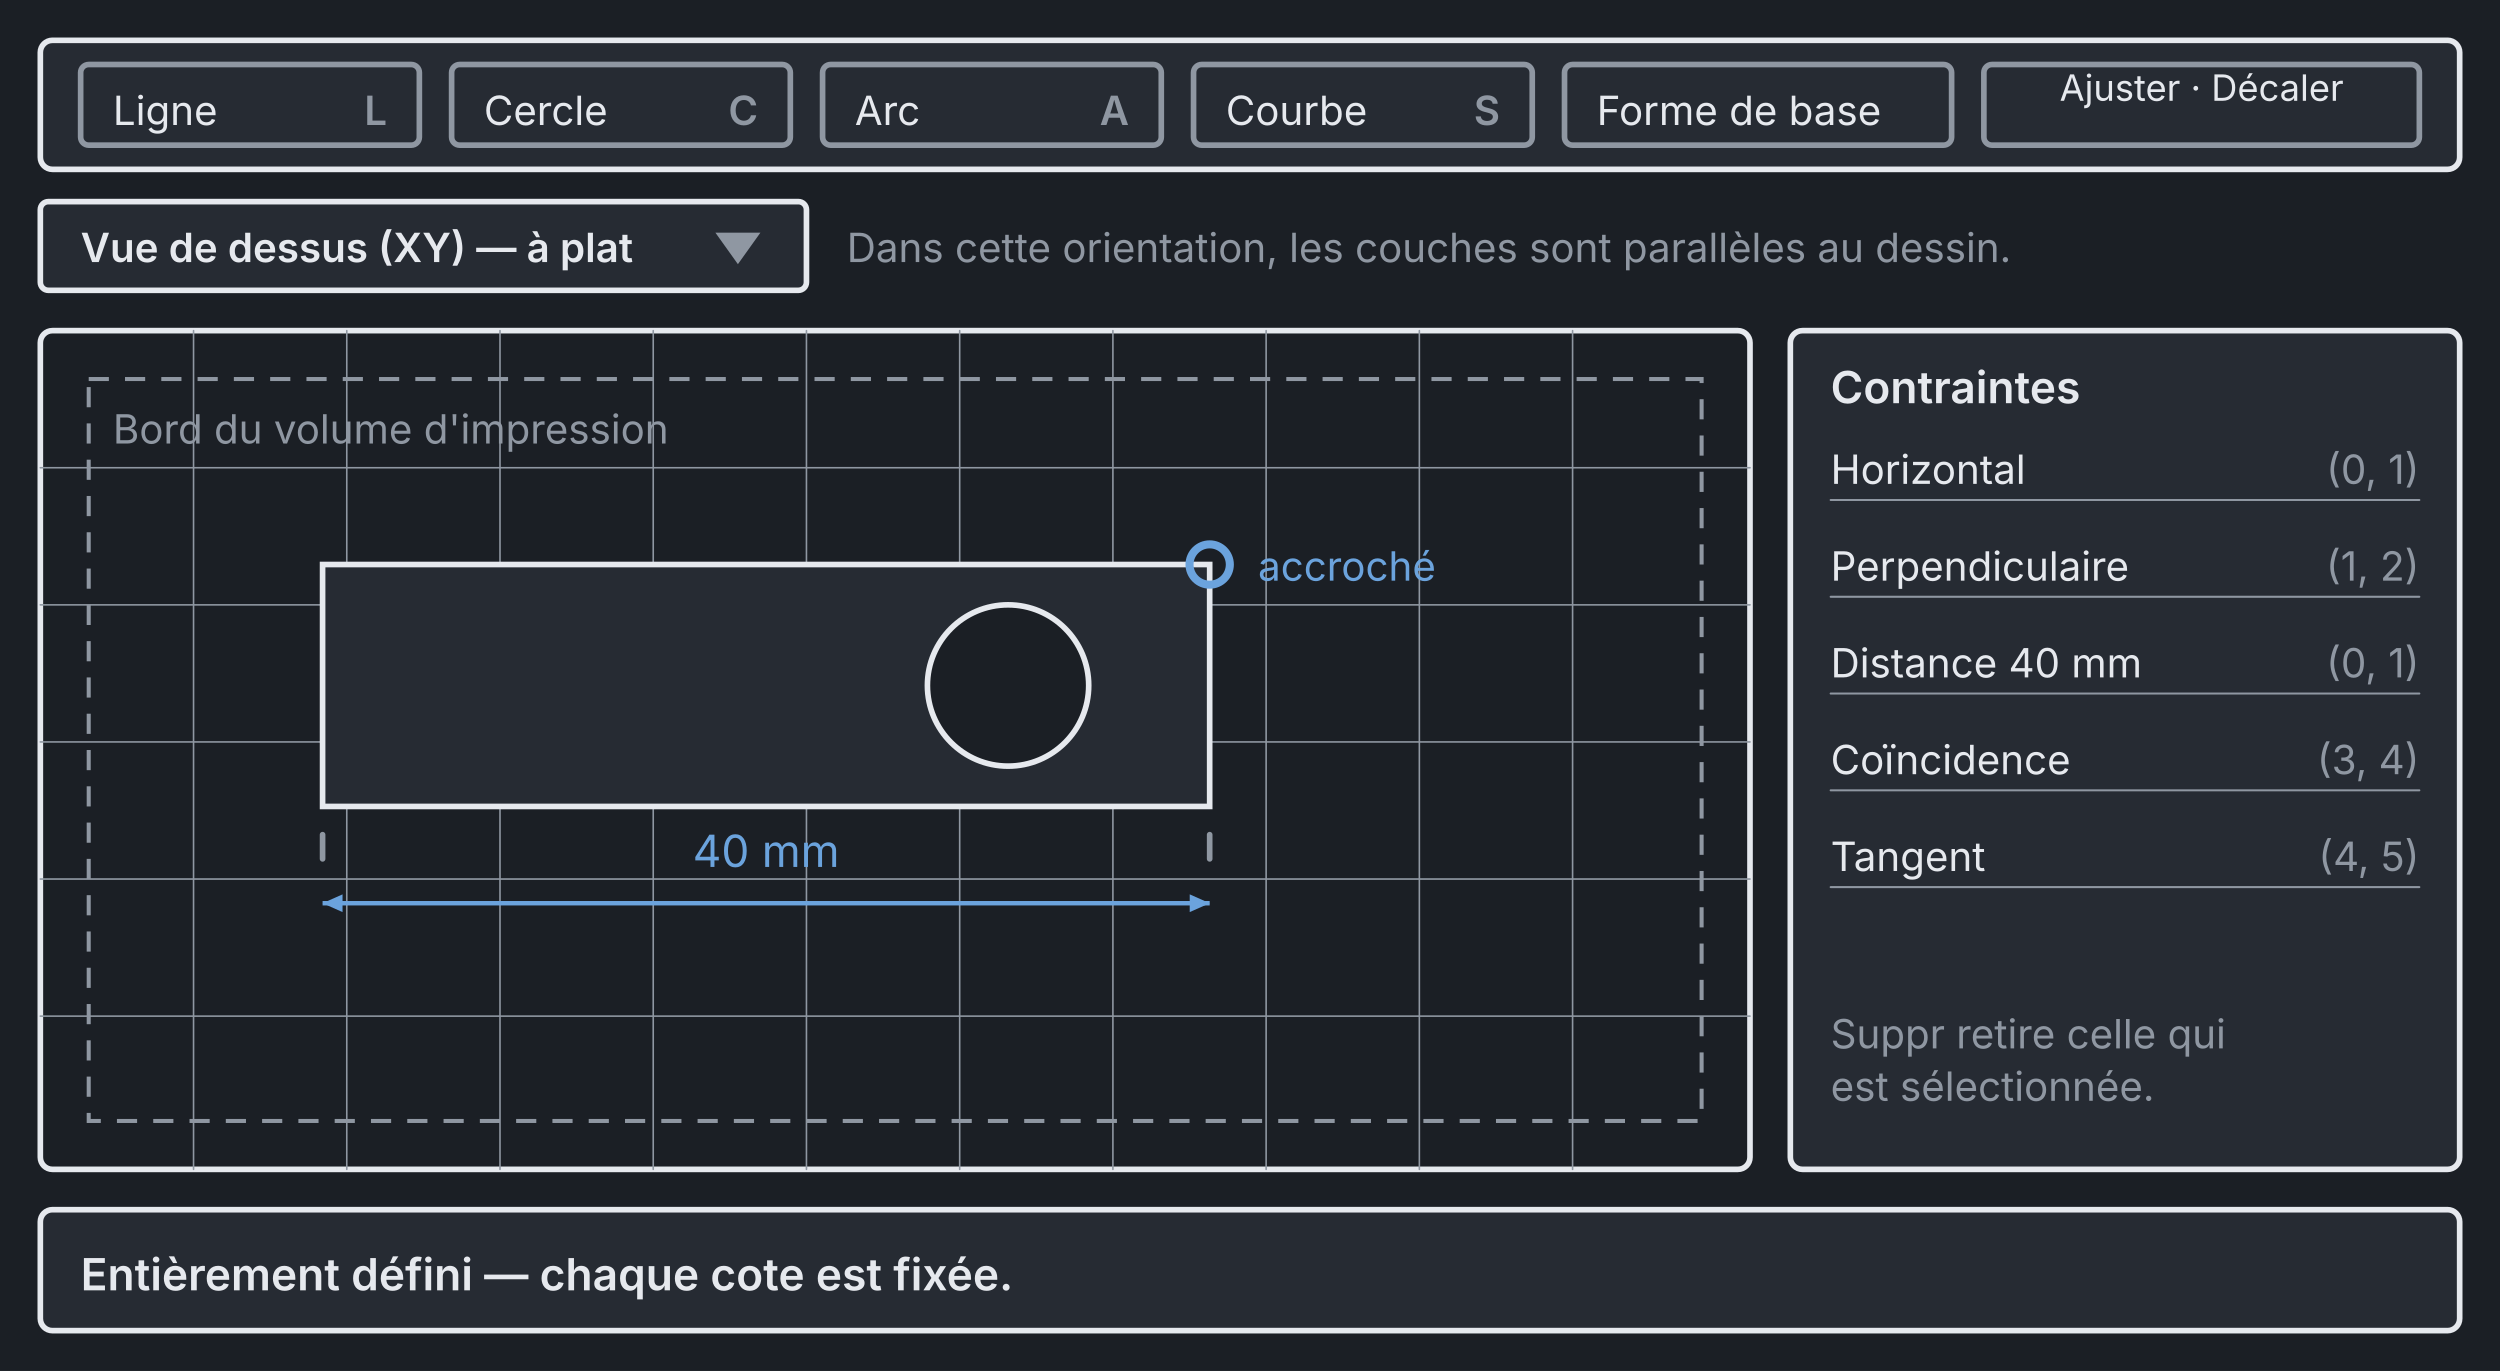
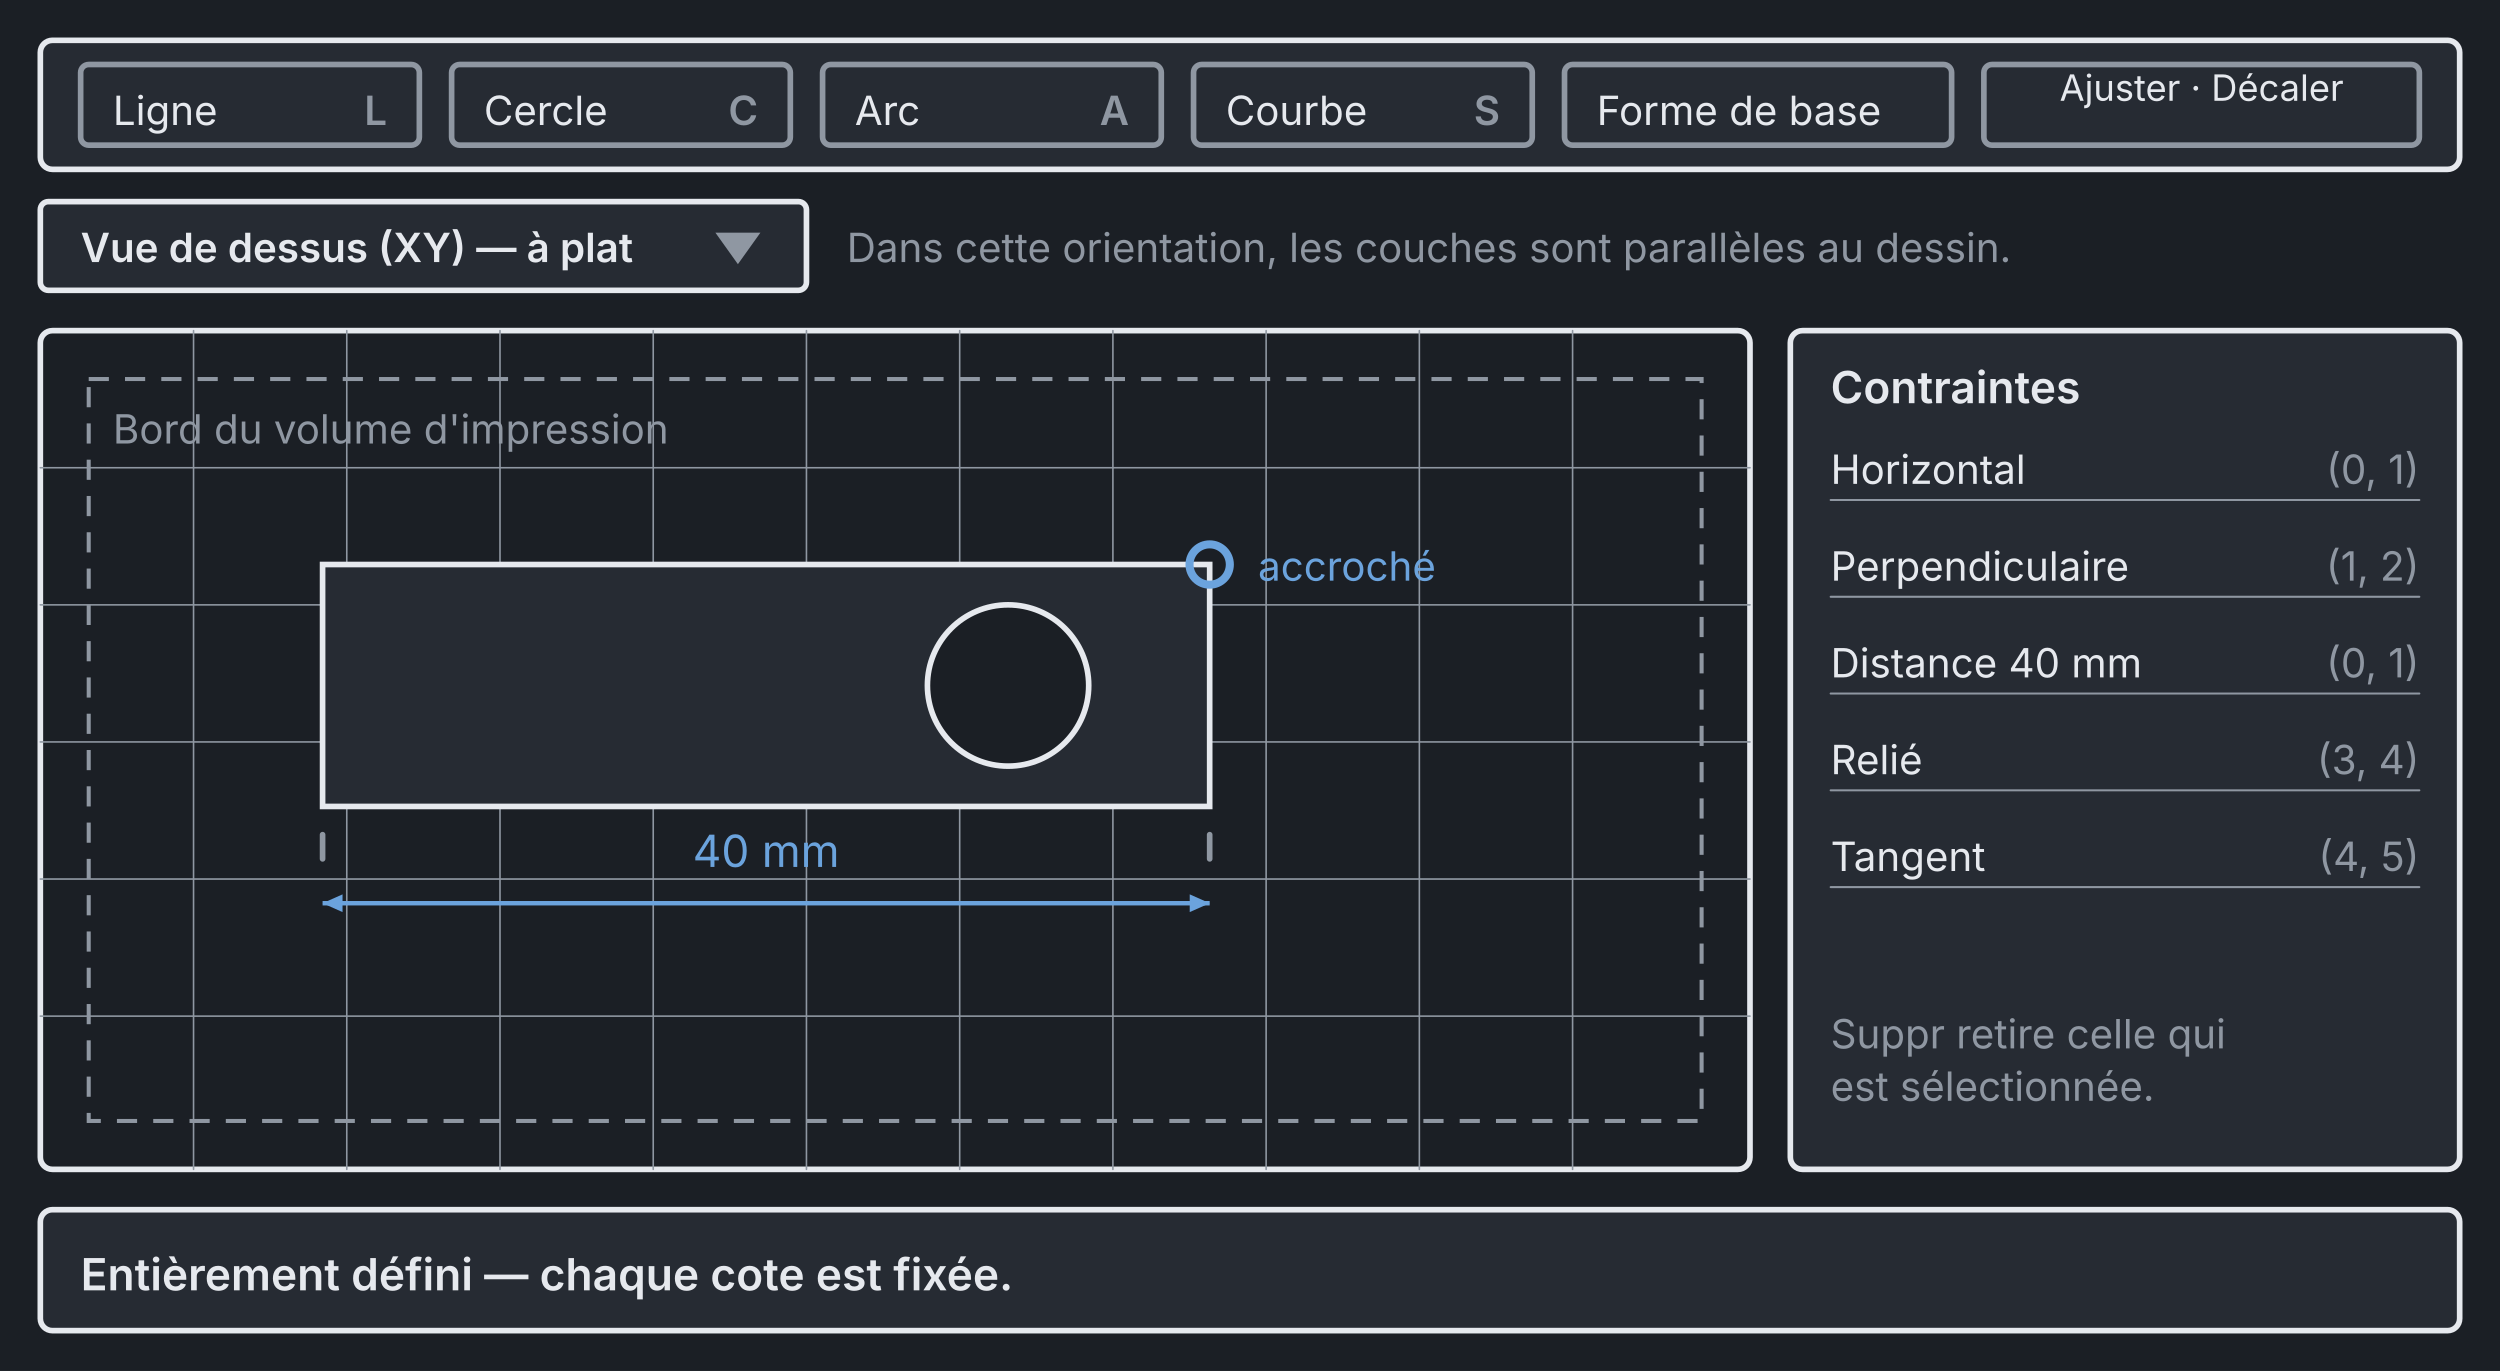
<svg xmlns="http://www.w3.org/2000/svg" viewBox="0 0 620 340" width="620" height="340">
  <defs>
    <marker id="arrow6ba3dd" viewBox="0 0 10 10" refX="9" refY="5" markerWidth="5" markerHeight="5" orient="auto-start-reverse">
      <path d="M 0 1 L 9 5 L 0 9 z" fill="#6ba3dd" />
    </marker>
  </defs>
  <rect x="0" y="0" width="620" height="340" fill="#1b1f25" />
  <rect x="10" y="10" width="600" height="32" rx="3" fill="#262b33" stroke="#e6e9ee" stroke-width="1.4" />
  <rect x="20" y="16" width="84" height="20" rx="2" fill="none" stroke="#8f97a2" stroke-width="1.4" />
  <text x="28" y="31" fill="#e6e9ee" font-size="10" font-family="system-ui, -apple-system, Segoe UI, sans-serif" text-anchor="start">Ligne</text>
  <text x="96" y="31" fill="#8f97a2" font-size="10" font-family="system-ui, -apple-system, Segoe UI, sans-serif" text-anchor="end" font-weight="600">L</text>
  <rect x="112" y="16" width="84" height="20" rx="2" fill="none" stroke="#8f97a2" stroke-width="1.4" />
  <text x="120" y="31" fill="#e6e9ee" font-size="10" font-family="system-ui, -apple-system, Segoe UI, sans-serif" text-anchor="start">Cercle</text>
  <text x="188" y="31" fill="#8f97a2" font-size="10" font-family="system-ui, -apple-system, Segoe UI, sans-serif" text-anchor="end" font-weight="600">C</text>
  <rect x="204" y="16" width="84" height="20" rx="2" fill="none" stroke="#8f97a2" stroke-width="1.4" />
  <text x="212" y="31" fill="#e6e9ee" font-size="10" font-family="system-ui, -apple-system, Segoe UI, sans-serif" text-anchor="start">Arc</text>
  <text x="280" y="31" fill="#8f97a2" font-size="10" font-family="system-ui, -apple-system, Segoe UI, sans-serif" text-anchor="end" font-weight="600">A</text>
  <rect x="296" y="16" width="84" height="20" rx="2" fill="none" stroke="#8f97a2" stroke-width="1.4" />
  <text x="304" y="31" fill="#e6e9ee" font-size="10" font-family="system-ui, -apple-system, Segoe UI, sans-serif" text-anchor="start">Courbe</text>
  <text x="372" y="31" fill="#8f97a2" font-size="10" font-family="system-ui, -apple-system, Segoe UI, sans-serif" text-anchor="end" font-weight="600">S</text>
  <rect x="388" y="16" width="96" height="20" rx="2" fill="none" stroke="#8f97a2" stroke-width="1.4" />
  <text x="396" y="31" fill="#e6e9ee" font-size="10" font-family="system-ui, -apple-system, Segoe UI, sans-serif" text-anchor="start">Forme de base</text>
  <rect x="492" y="16" width="108" height="20" rx="2" fill="none" stroke="#8f97a2" stroke-width="1.4" />
  <text x="546" y="25" fill="#e6e9ee" font-size="9" font-family="system-ui, -apple-system, Segoe UI, sans-serif" text-anchor="middle">Ajuster · Décaler</text>
  <rect x="10" y="50" width="190" height="22" rx="2" fill="#262b33" stroke="#e6e9ee" stroke-width="1.4" />
  <text x="20" y="65" fill="#e6e9ee" font-size="10" font-family="system-ui, -apple-system, Segoe UI, sans-serif" text-anchor="start" font-weight="600">Vue de dessus (XY) — à plat</text>
  <polygon points="178,58 188,58 183,65" fill="#8f97a2" stroke="#8f97a2" stroke-width="0.6" />
  <text x="210" y="65" fill="#8f97a2" font-size="10" font-family="system-ui, -apple-system, Segoe UI, sans-serif" text-anchor="start">Dans cette orientation, les couches sont parallèles au dessin.</text>
  <rect x="10" y="82" width="424" height="208" rx="3" fill="#1b1f25" stroke="#e6e9ee" stroke-width="1.4" />
  <line x1="48" y1="82" x2="48" y2="290" stroke="#8f97a2" stroke-width="0.4" stroke-linecap="round" />
  <line x1="86" y1="82" x2="86" y2="290" stroke="#8f97a2" stroke-width="0.4" stroke-linecap="round" />
  <line x1="124" y1="82" x2="124" y2="290" stroke="#8f97a2" stroke-width="0.4" stroke-linecap="round" />
  <line x1="162" y1="82" x2="162" y2="290" stroke="#8f97a2" stroke-width="0.4" stroke-linecap="round" />
  <line x1="200" y1="82" x2="200" y2="290" stroke="#8f97a2" stroke-width="0.4" stroke-linecap="round" />
  <line x1="238" y1="82" x2="238" y2="290" stroke="#8f97a2" stroke-width="0.4" stroke-linecap="round" />
  <line x1="276" y1="82" x2="276" y2="290" stroke="#8f97a2" stroke-width="0.4" stroke-linecap="round" />
  <line x1="314" y1="82" x2="314" y2="290" stroke="#8f97a2" stroke-width="0.4" stroke-linecap="round" />
  <line x1="352" y1="82" x2="352" y2="290" stroke="#8f97a2" stroke-width="0.4" stroke-linecap="round" />
  <line x1="390" y1="82" x2="390" y2="290" stroke="#8f97a2" stroke-width="0.4" stroke-linecap="round" />
  <line x1="10" y1="116" x2="434" y2="116" stroke="#8f97a2" stroke-width="0.4" stroke-linecap="round" />
  <line x1="10" y1="150" x2="434" y2="150" stroke="#8f97a2" stroke-width="0.4" stroke-linecap="round" />
  <line x1="10" y1="184" x2="434" y2="184" stroke="#8f97a2" stroke-width="0.4" stroke-linecap="round" />
  <line x1="10" y1="218" x2="434" y2="218" stroke="#8f97a2" stroke-width="0.4" stroke-linecap="round" />
  <line x1="10" y1="252" x2="434" y2="252" stroke="#8f97a2" stroke-width="0.4" stroke-linecap="round" />
  <rect x="22" y="94" width="400" height="184" rx="0" fill="none" stroke="#8f97a2" stroke-width="1" stroke-dasharray="5 4" />
  <text x="28" y="110" fill="#8f97a2" font-size="10" font-family="system-ui, -apple-system, Segoe UI, sans-serif" text-anchor="start">Bord du volume d'impression</text>
  <polygon points="80,140 300,140 300,200 80,200" fill="#262b33" stroke="#e6e9ee" stroke-width="1.4" />
  <circle cx="250" cy="170" r="20" fill="#1b1f25" stroke="#e6e9ee" stroke-width="1.4" />
  <line x1="80" y1="207" x2="80" y2="213" stroke="#8f97a2" stroke-width="1.4" stroke-linecap="round" />
  <line x1="300" y1="207" x2="300" y2="213" stroke="#8f97a2" stroke-width="1.4" stroke-linecap="round" />
  <line x1="80" y1="224" x2="300" y2="224" stroke="#6ba3dd" stroke-width="1.1" marker-start="url(#arrow6ba3dd)" marker-end="url(#arrow6ba3dd)" />
  <text x="190" y="215" fill="#6ba3dd" font-size="11" font-family="system-ui, -apple-system, Segoe UI, sans-serif" text-anchor="middle">40 mm</text>
  <text x="312" y="144" fill="#6ba3dd" font-size="10" font-family="system-ui, -apple-system, Segoe UI, sans-serif" text-anchor="start">accroché</text>
  <circle cx="300" cy="140" r="5" fill="none" stroke="#6ba3dd" stroke-width="2" />
  <rect x="444" y="82" width="166" height="208" rx="3" fill="#262b33" stroke="#e6e9ee" stroke-width="1.4" />
  <text x="454" y="100" fill="#e6e9ee" font-size="11" font-family="system-ui, -apple-system, Segoe UI, sans-serif" text-anchor="start" font-weight="600">Contraintes</text>
  <line x1="454" y1="124" x2="600" y2="124" stroke="#8f97a2" stroke-width="0.5" stroke-linecap="round" />
  <text x="454" y="120" fill="#e6e9ee" font-size="10" font-family="system-ui, -apple-system, Segoe UI, sans-serif" text-anchor="start">Horizontal</text>
  <text x="600" y="120" fill="#8f97a2" font-size="10" font-family="system-ui, -apple-system, Segoe UI, sans-serif" text-anchor="end">(0, 1)</text>
  <line x1="454" y1="148" x2="600" y2="148" stroke="#8f97a2" stroke-width="0.5" stroke-linecap="round" />
  <text x="454" y="144" fill="#e6e9ee" font-size="10" font-family="system-ui, -apple-system, Segoe UI, sans-serif" text-anchor="start">Perpendiculaire</text>
  <text x="600" y="144" fill="#8f97a2" font-size="10" font-family="system-ui, -apple-system, Segoe UI, sans-serif" text-anchor="end">(1, 2)</text>
  <line x1="454" y1="172" x2="600" y2="172" stroke="#8f97a2" stroke-width="0.5" stroke-linecap="round" />
  <text x="454" y="168" fill="#e6e9ee" font-size="10" font-family="system-ui, -apple-system, Segoe UI, sans-serif" text-anchor="start">Distance 40 mm</text>
  <text x="600" y="168" fill="#8f97a2" font-size="10" font-family="system-ui, -apple-system, Segoe UI, sans-serif" text-anchor="end">(0, 1)</text>
  <line x1="454" y1="196" x2="600" y2="196" stroke="#8f97a2" stroke-width="0.5" stroke-linecap="round" />
-   <text x="454" y="192" fill="#e6e9ee" font-size="10" font-family="system-ui, -apple-system, Segoe UI, sans-serif" text-anchor="start">Coïncidence</text>
+   <text x="454" y="192" fill="#e6e9ee" font-size="10" font-family="system-ui, -apple-system, Segoe UI, sans-serif" text-anchor="start">Relié</text>
  <text x="600" y="192" fill="#8f97a2" font-size="10" font-family="system-ui, -apple-system, Segoe UI, sans-serif" text-anchor="end">(3, 4)</text>
  <line x1="454" y1="220" x2="600" y2="220" stroke="#8f97a2" stroke-width="0.5" stroke-linecap="round" />
  <text x="454" y="216" fill="#e6e9ee" font-size="10" font-family="system-ui, -apple-system, Segoe UI, sans-serif" text-anchor="start">Tangent</text>
  <text x="600" y="216" fill="#8f97a2" font-size="10" font-family="system-ui, -apple-system, Segoe UI, sans-serif" text-anchor="end">(4, 5)</text>
  <text x="454" y="260" fill="#8f97a2" font-size="10" font-family="system-ui, -apple-system, Segoe UI, sans-serif" text-anchor="start">Suppr retire celle qui</text>
  <text x="454" y="273" fill="#8f97a2" font-size="10" font-family="system-ui, -apple-system, Segoe UI, sans-serif" text-anchor="start">est sélectionnée.</text>
  <rect x="10" y="300" width="600" height="30" rx="3" fill="#262b33" stroke="#e6e9ee" stroke-width="1.4" />
  <text x="20" y="320" fill="#e6e9ee" font-size="11" font-family="system-ui, -apple-system, Segoe UI, sans-serif" text-anchor="start" font-weight="600">Entièrement défini — chaque cote est fixée.</text>
</svg>
